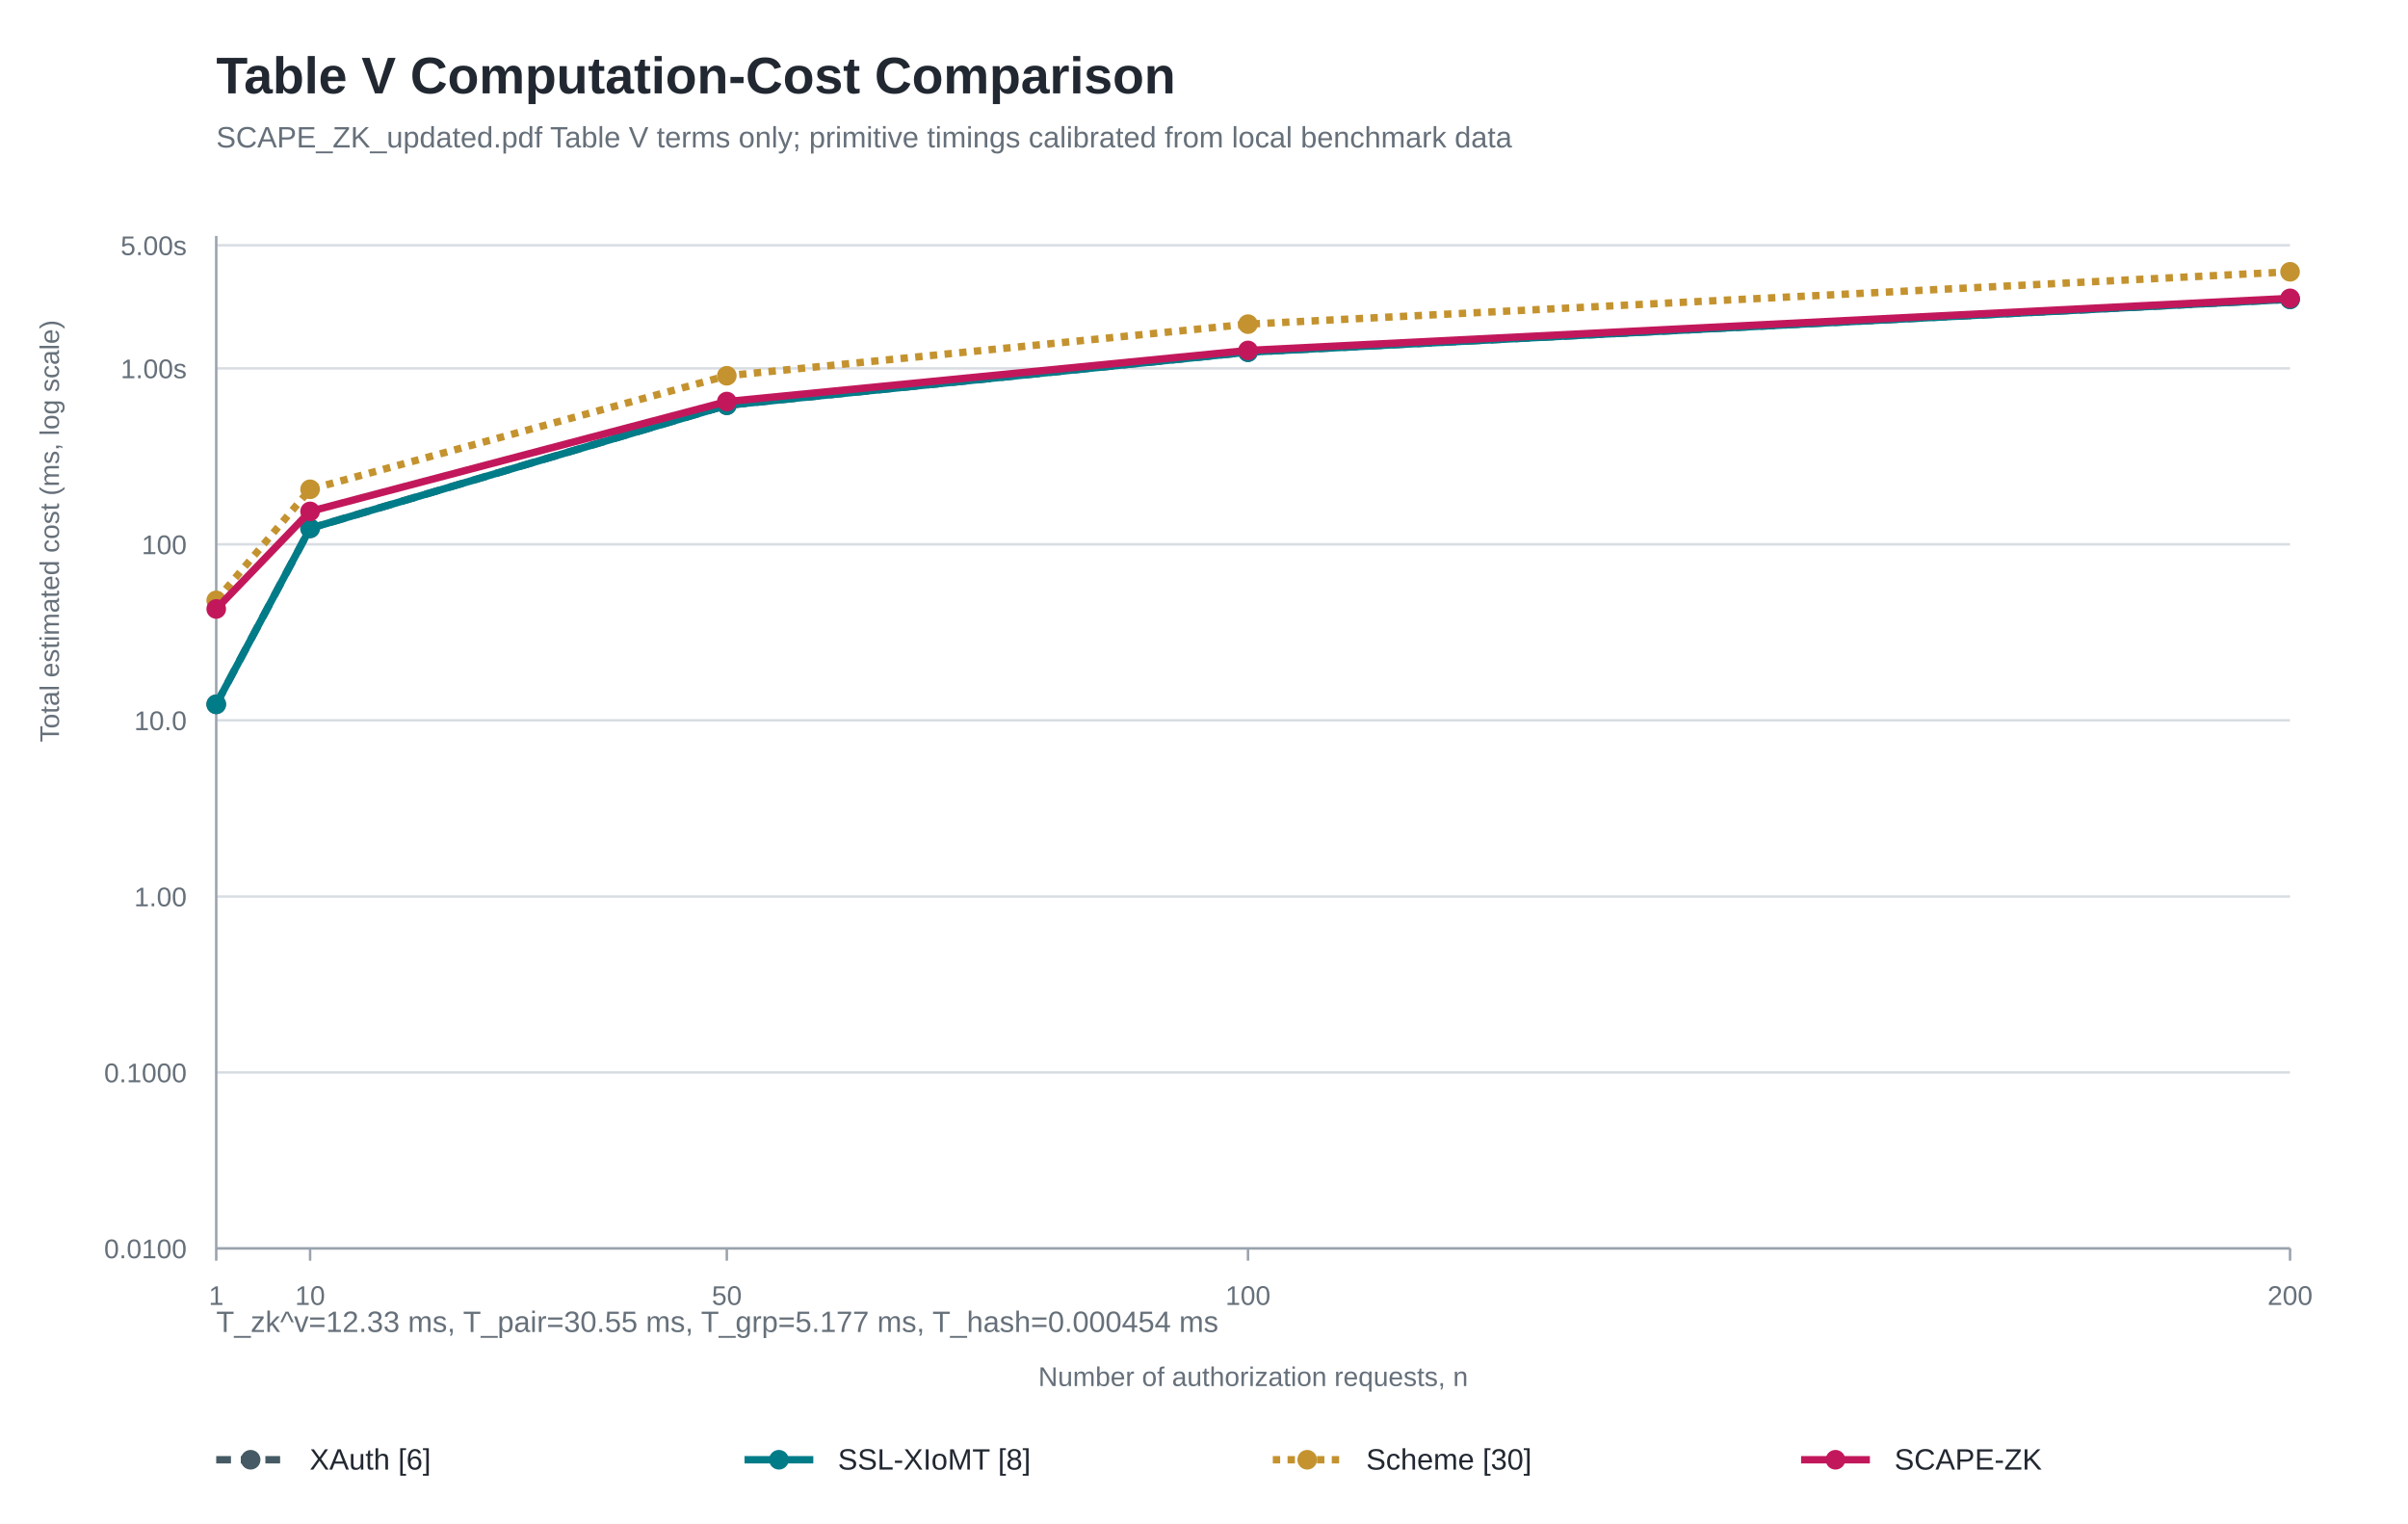
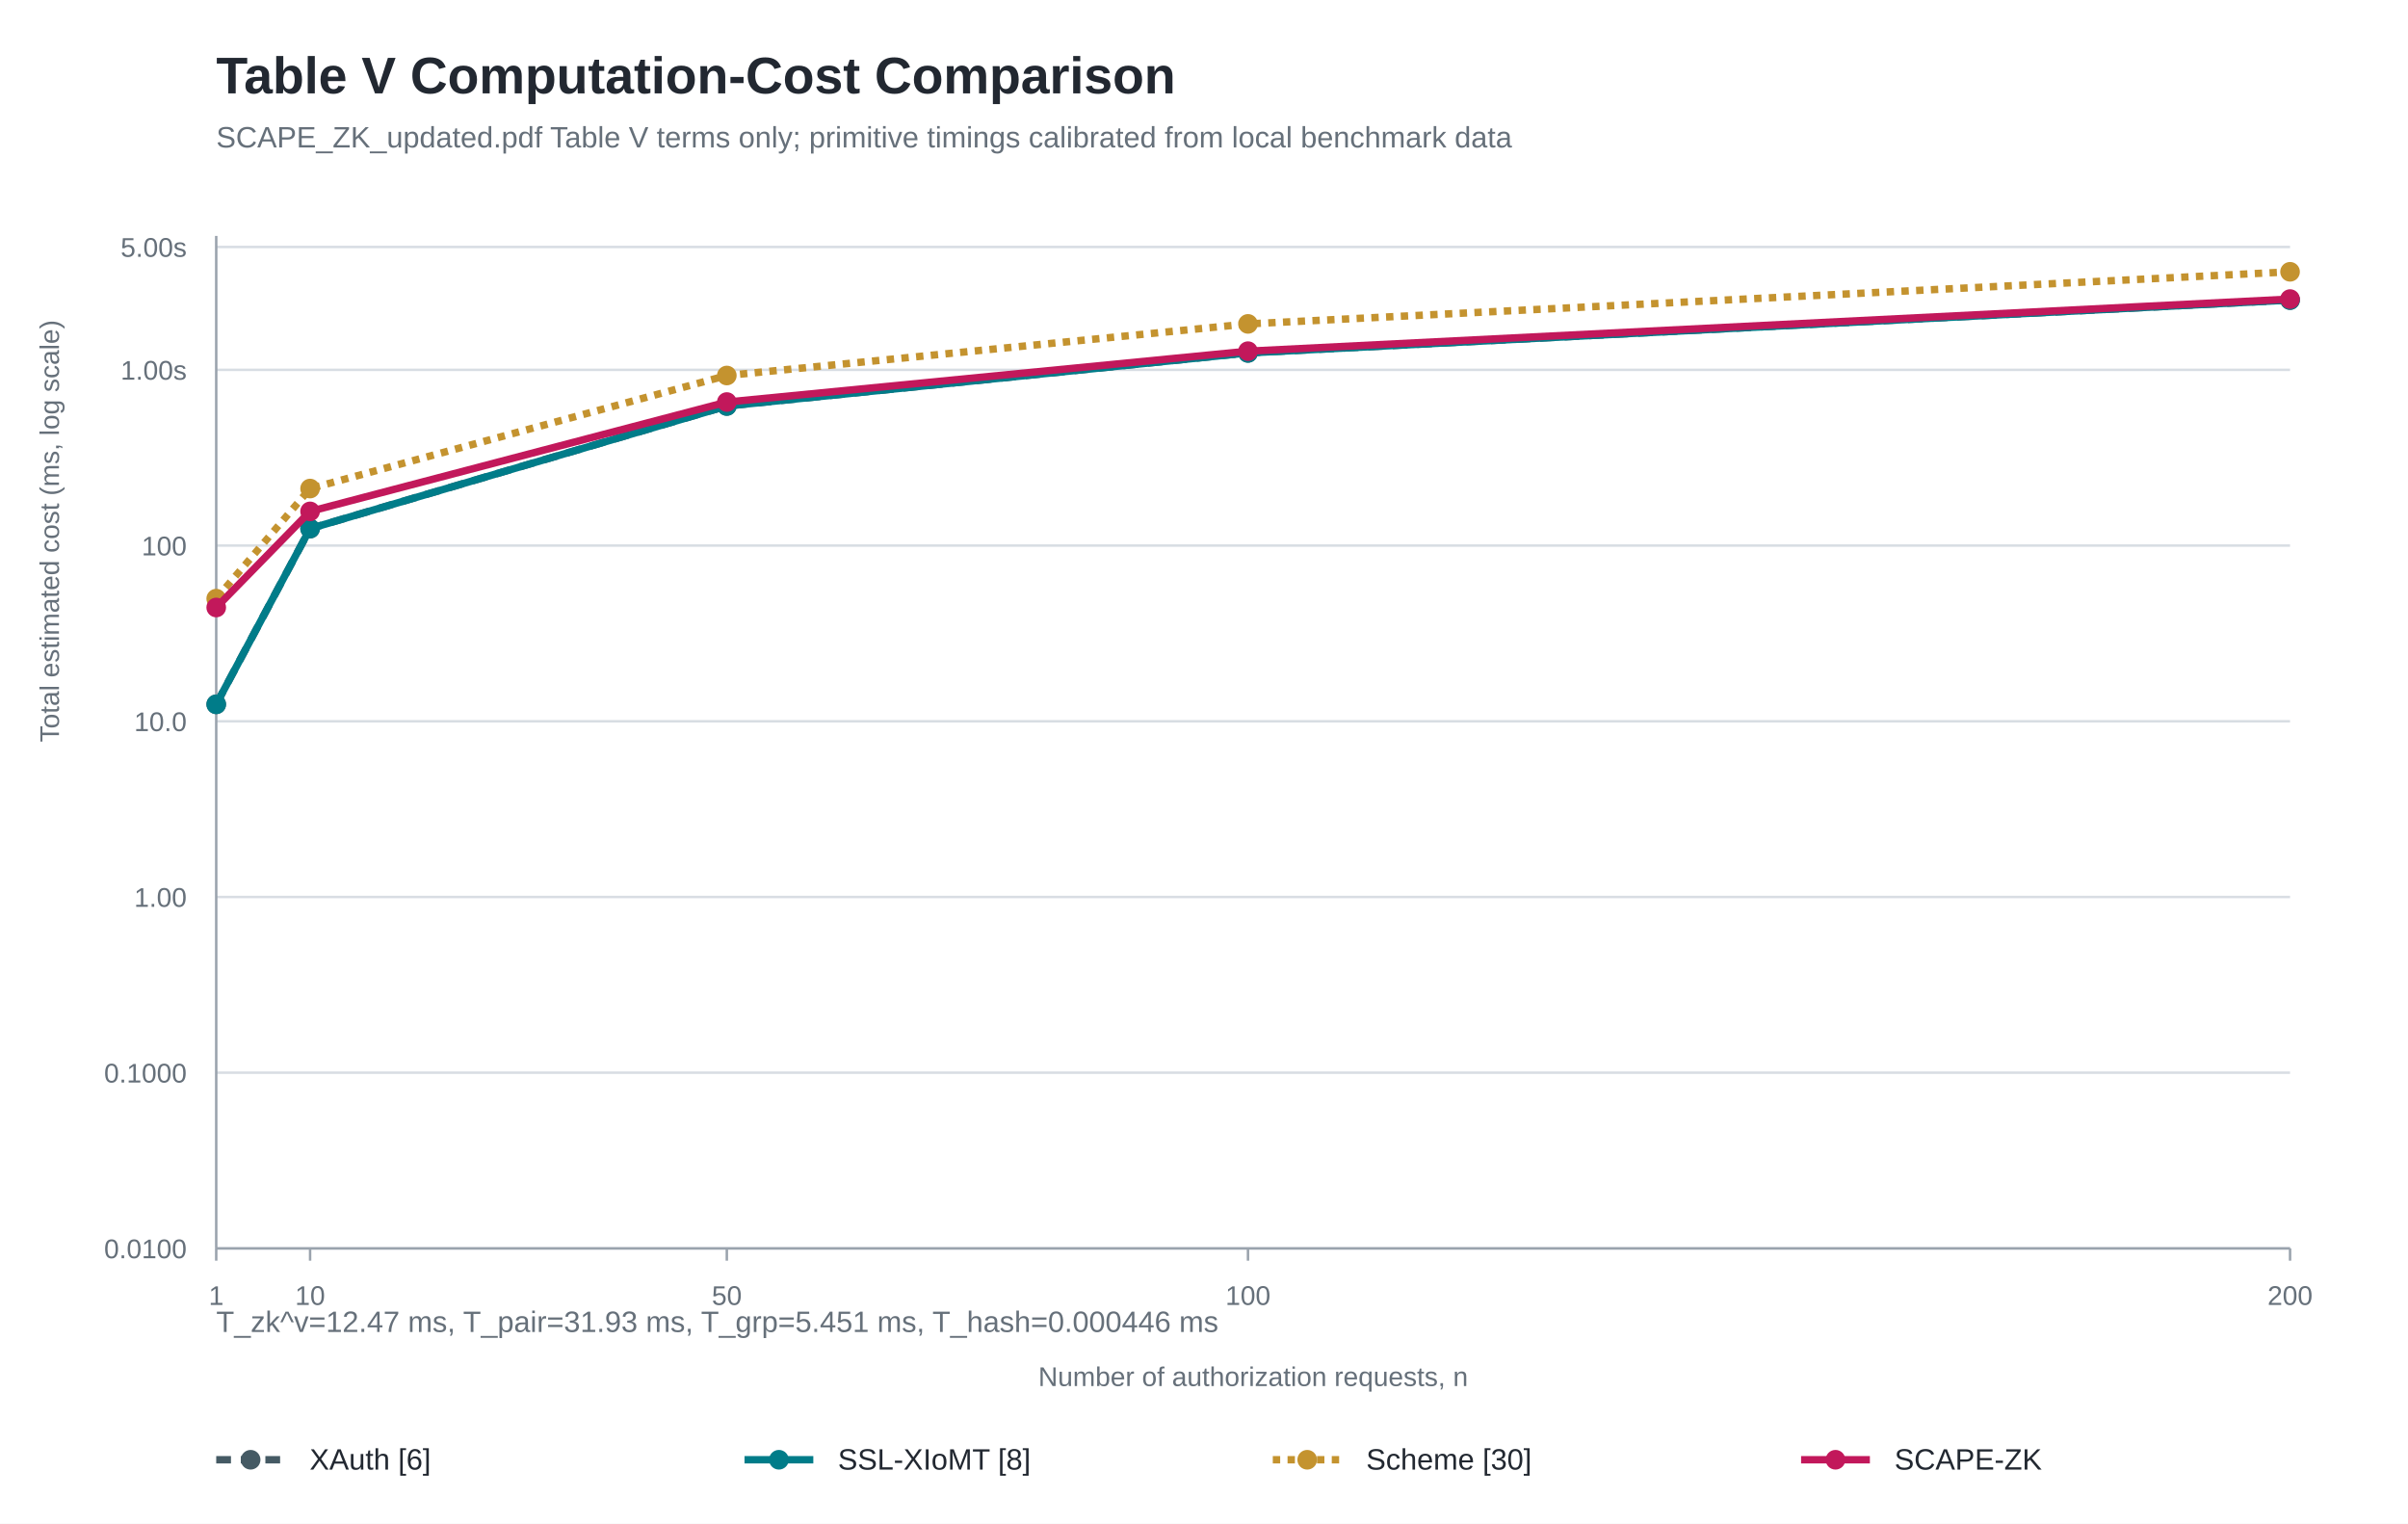
<svg xmlns="http://www.w3.org/2000/svg" width="980" height="620" viewBox="0 0 980 620" role="img">
  <rect width="100%" height="100%" fill="#FFFFFF" />
  <style>
    text { font-family: Arial, Helvetica, sans-serif; fill: #222831; }
    .title { font-size: 21px; font-weight: 700; }
    .subtitle { font-size: 12px; fill: #66707A; }
    .axis { font-size: 11px; fill: #66707A; }
    .label { font-size: 12px; }
    .value { font-size: 11px; font-weight: 700; }
    .legend { font-size: 12px; }
    .grid { stroke: #D8DDE3; stroke-width: 1; }
    .axis-line { stroke: #9AA3AD; stroke-width: 1; }
  </style>
  <text x="88" y="38" class="title">Table V Computation-Cost Comparison</text>
  <text x="88" y="60" class="subtitle">SCAPE_ZK_updated.pdf Table V terms only; primitive timings calibrated from local benchmark data</text>
  <text x="24" y="302.0" class="axis" transform="rotate(-90 24 302.0)">Total estimated cost (ms, log scale)</text>
  <line x1="88" y1="508.0" x2="932" y2="508.0" class="grid" />
  <text x="76" y="512.0" text-anchor="end" class="axis">0.0100</text>
-   <line x1="88" y1="436.4" x2="932" y2="436.4" class="grid" />
-   <text x="76" y="440.4" text-anchor="end" class="axis">0.1000</text>
-   <line x1="88" y1="364.8" x2="932" y2="364.8" class="grid" />
-   <text x="76" y="368.8" text-anchor="end" class="axis">1.00</text>
-   <line x1="88" y1="293.1" x2="932" y2="293.1" class="grid" />
-   <text x="76" y="297.1" text-anchor="end" class="axis">10.0</text>
-   <line x1="88" y1="221.5" x2="932" y2="221.5" class="grid" />
-   <text x="76" y="225.5" text-anchor="end" class="axis">100</text>
-   <line x1="88" y1="149.9" x2="932" y2="149.9" class="grid" />
-   <text x="76" y="153.9" text-anchor="end" class="axis">1.00s</text>
-   <line x1="88" y1="99.8" x2="932" y2="99.8" class="grid" />
-   <text x="76" y="103.8" text-anchor="end" class="axis">5.00s</text>
+   <line x1="88" y1="436.5" x2="932" y2="436.5" class="grid" />
+   <text x="76" y="440.5" text-anchor="end" class="axis">0.1000</text>
+   <line x1="88" y1="365.0" x2="932" y2="365.0" class="grid" />
+   <text x="76" y="369.0" text-anchor="end" class="axis">1.00</text>
+   <line x1="88" y1="293.5" x2="932" y2="293.5" class="grid" />
+   <text x="76" y="297.5" text-anchor="end" class="axis">10.0</text>
+   <line x1="88" y1="222.0" x2="932" y2="222.0" class="grid" />
+   <text x="76" y="226.0" text-anchor="end" class="axis">100</text>
+   <line x1="88" y1="150.5" x2="932" y2="150.5" class="grid" />
+   <text x="76" y="154.5" text-anchor="end" class="axis">1.00s</text>
+   <line x1="88" y1="100.5" x2="932" y2="100.5" class="grid" />
+   <text x="76" y="104.5" text-anchor="end" class="axis">5.00s</text>
  <line x1="88.0" y1="508" x2="88.0" y2="513" class="axis-line" />
  <text x="88.0" y="531" text-anchor="middle" class="axis">1</text>
  <line x1="126.2" y1="508" x2="126.2" y2="513" class="axis-line" />
  <text x="126.2" y="531" text-anchor="middle" class="axis">10</text>
  <line x1="295.8" y1="508" x2="295.8" y2="513" class="axis-line" />
  <text x="295.8" y="531" text-anchor="middle" class="axis">50</text>
  <line x1="507.9" y1="508" x2="507.9" y2="513" class="axis-line" />
  <text x="507.9" y="531" text-anchor="middle" class="axis">100</text>
  <line x1="932.0" y1="508" x2="932.0" y2="513" class="axis-line" />
  <text x="932.0" y="531" text-anchor="middle" class="axis">200</text>
  <line x1="88" y1="508" x2="932" y2="508" class="axis-line" />
  <line x1="88" y1="96" x2="88" y2="508" class="axis-line" />
  <text x="510.0" y="564" text-anchor="middle" class="axis">Number of authorization requests, n</text>
-   <polyline points="88.0,286.6 126.2,215.0 295.8,164.9 507.9,143.3 932.0,121.8" fill="none" stroke="#455A64" stroke-width="3" stroke-dasharray="6 4" />
+   <polyline points="88.0,286.6 126.2,215.1 295.8,165.2 507.9,143.6 932.0,122.1" fill="none" stroke="#455A64" stroke-width="3" stroke-dasharray="6 4" />
  <circle cx="88.0" cy="286.6" r="4" fill="#455A64" />
-   <circle cx="126.2" cy="215.0" r="4" fill="#455A64" />
-   <circle cx="295.8" cy="164.9" r="4" fill="#455A64" />
-   <circle cx="507.9" cy="143.3" r="4" fill="#455A64" />
-   <circle cx="932.0" cy="121.8" r="4" fill="#455A64" />
-   <polyline points="88.0,286.6 126.2,215.0 295.8,164.9 507.9,143.3 932.0,121.8" fill="none" stroke="#007C89" stroke-width="3" />
+   <circle cx="126.2" cy="215.1" r="4" fill="#455A64" />
+   <circle cx="295.8" cy="165.2" r="4" fill="#455A64" />
+   <circle cx="507.9" cy="143.6" r="4" fill="#455A64" />
+   <circle cx="932.0" cy="122.1" r="4" fill="#455A64" />
+   <polyline points="88.0,286.6 126.2,215.1 295.8,165.2 507.9,143.6 932.0,122.1" fill="none" stroke="#007C89" stroke-width="3" />
  <circle cx="88.0" cy="286.6" r="4" fill="#007C89" />
-   <circle cx="126.2" cy="215.0" r="4" fill="#007C89" />
-   <circle cx="295.8" cy="164.9" r="4" fill="#007C89" />
-   <circle cx="507.9" cy="143.3" r="4" fill="#007C89" />
-   <circle cx="932.0" cy="121.8" r="4" fill="#007C89" />
-   <polyline points="88.0,244.3 126.2,199.1 295.8,152.9 507.9,131.9 932.0,110.6" fill="none" stroke="#C4932F" stroke-width="3" stroke-dasharray="3 3" />
-   <circle cx="88.0" cy="244.3" r="4" fill="#C4932F" />
-   <circle cx="126.2" cy="199.1" r="4" fill="#C4932F" />
-   <circle cx="295.8" cy="152.9" r="4" fill="#C4932F" />
-   <circle cx="507.9" cy="131.9" r="4" fill="#C4932F" />
+   <circle cx="126.2" cy="215.1" r="4" fill="#007C89" />
+   <circle cx="295.8" cy="165.2" r="4" fill="#007C89" />
+   <circle cx="507.9" cy="143.6" r="4" fill="#007C89" />
+   <circle cx="932.0" cy="122.1" r="4" fill="#007C89" />
+   <polyline points="88.0,243.6 126.2,198.8 295.8,152.8 507.9,131.8 932.0,110.6" fill="none" stroke="#C4932F" stroke-width="3" stroke-dasharray="3 3" />
+   <circle cx="88.0" cy="243.6" r="4" fill="#C4932F" />
+   <circle cx="126.2" cy="198.8" r="4" fill="#C4932F" />
+   <circle cx="295.8" cy="152.8" r="4" fill="#C4932F" />
+   <circle cx="507.9" cy="131.8" r="4" fill="#C4932F" />
  <circle cx="932.0" cy="110.6" r="4" fill="#C4932F" />
-   <polyline points="88.0,247.8 126.2,208.1 295.8,163.4 507.9,142.6 932.0,121.4" fill="none" stroke="#C2185B" stroke-width="3" />
-   <circle cx="88.0" cy="247.8" r="4" fill="#C2185B" />
+   <polyline points="88.0,247.2 126.2,208.1 295.8,163.6 507.9,142.9 932.0,121.7" fill="none" stroke="#C2185B" stroke-width="3" />
+   <circle cx="88.0" cy="247.2" r="4" fill="#C2185B" />
  <circle cx="126.2" cy="208.1" r="4" fill="#C2185B" />
-   <circle cx="295.8" cy="163.4" r="4" fill="#C2185B" />
-   <circle cx="507.9" cy="142.6" r="4" fill="#C2185B" />
-   <circle cx="932.0" cy="121.4" r="4" fill="#C2185B" />
+   <circle cx="295.8" cy="163.6" r="4" fill="#C2185B" />
+   <circle cx="507.9" cy="142.9" r="4" fill="#C2185B" />
+   <circle cx="932.0" cy="121.7" r="4" fill="#C2185B" />
  <line x1="88" y1="594" x2="116" y2="594" stroke="#455A64" stroke-width="3" stroke-dasharray="6 4" />
  <circle cx="102" cy="594" r="4" fill="#455A64" />
  <text x="126" y="598" class="legend">XAuth [6]</text>
  <line x1="303" y1="594" x2="331" y2="594" stroke="#007C89" stroke-width="3" />
  <circle cx="317" cy="594" r="4" fill="#007C89" />
  <text x="341" y="598" class="legend">SSL-XIoMT [8]</text>
  <line x1="518" y1="594" x2="546" y2="594" stroke="#C4932F" stroke-width="3" stroke-dasharray="3 3" />
  <circle cx="532" cy="594" r="4" fill="#C4932F" />
  <text x="556" y="598" class="legend">Scheme [30]</text>
  <line x1="733" y1="594" x2="761" y2="594" stroke="#C2185B" stroke-width="3" />
  <circle cx="747" cy="594" r="4" fill="#C2185B" />
  <text x="771" y="598" class="legend">SCAPE-ZK</text>
-   <text x="88" y="542" class="subtitle">T_zk^v=12.33 ms, T_pair=30.55 ms, T_grp=5.177 ms, T_hash=0.000454 ms</text>
+   <text x="88" y="542" class="subtitle">T_zk^v=12.47 ms, T_pair=31.93 ms, T_grp=5.451 ms, T_hash=0.000446 ms</text>
</svg>
